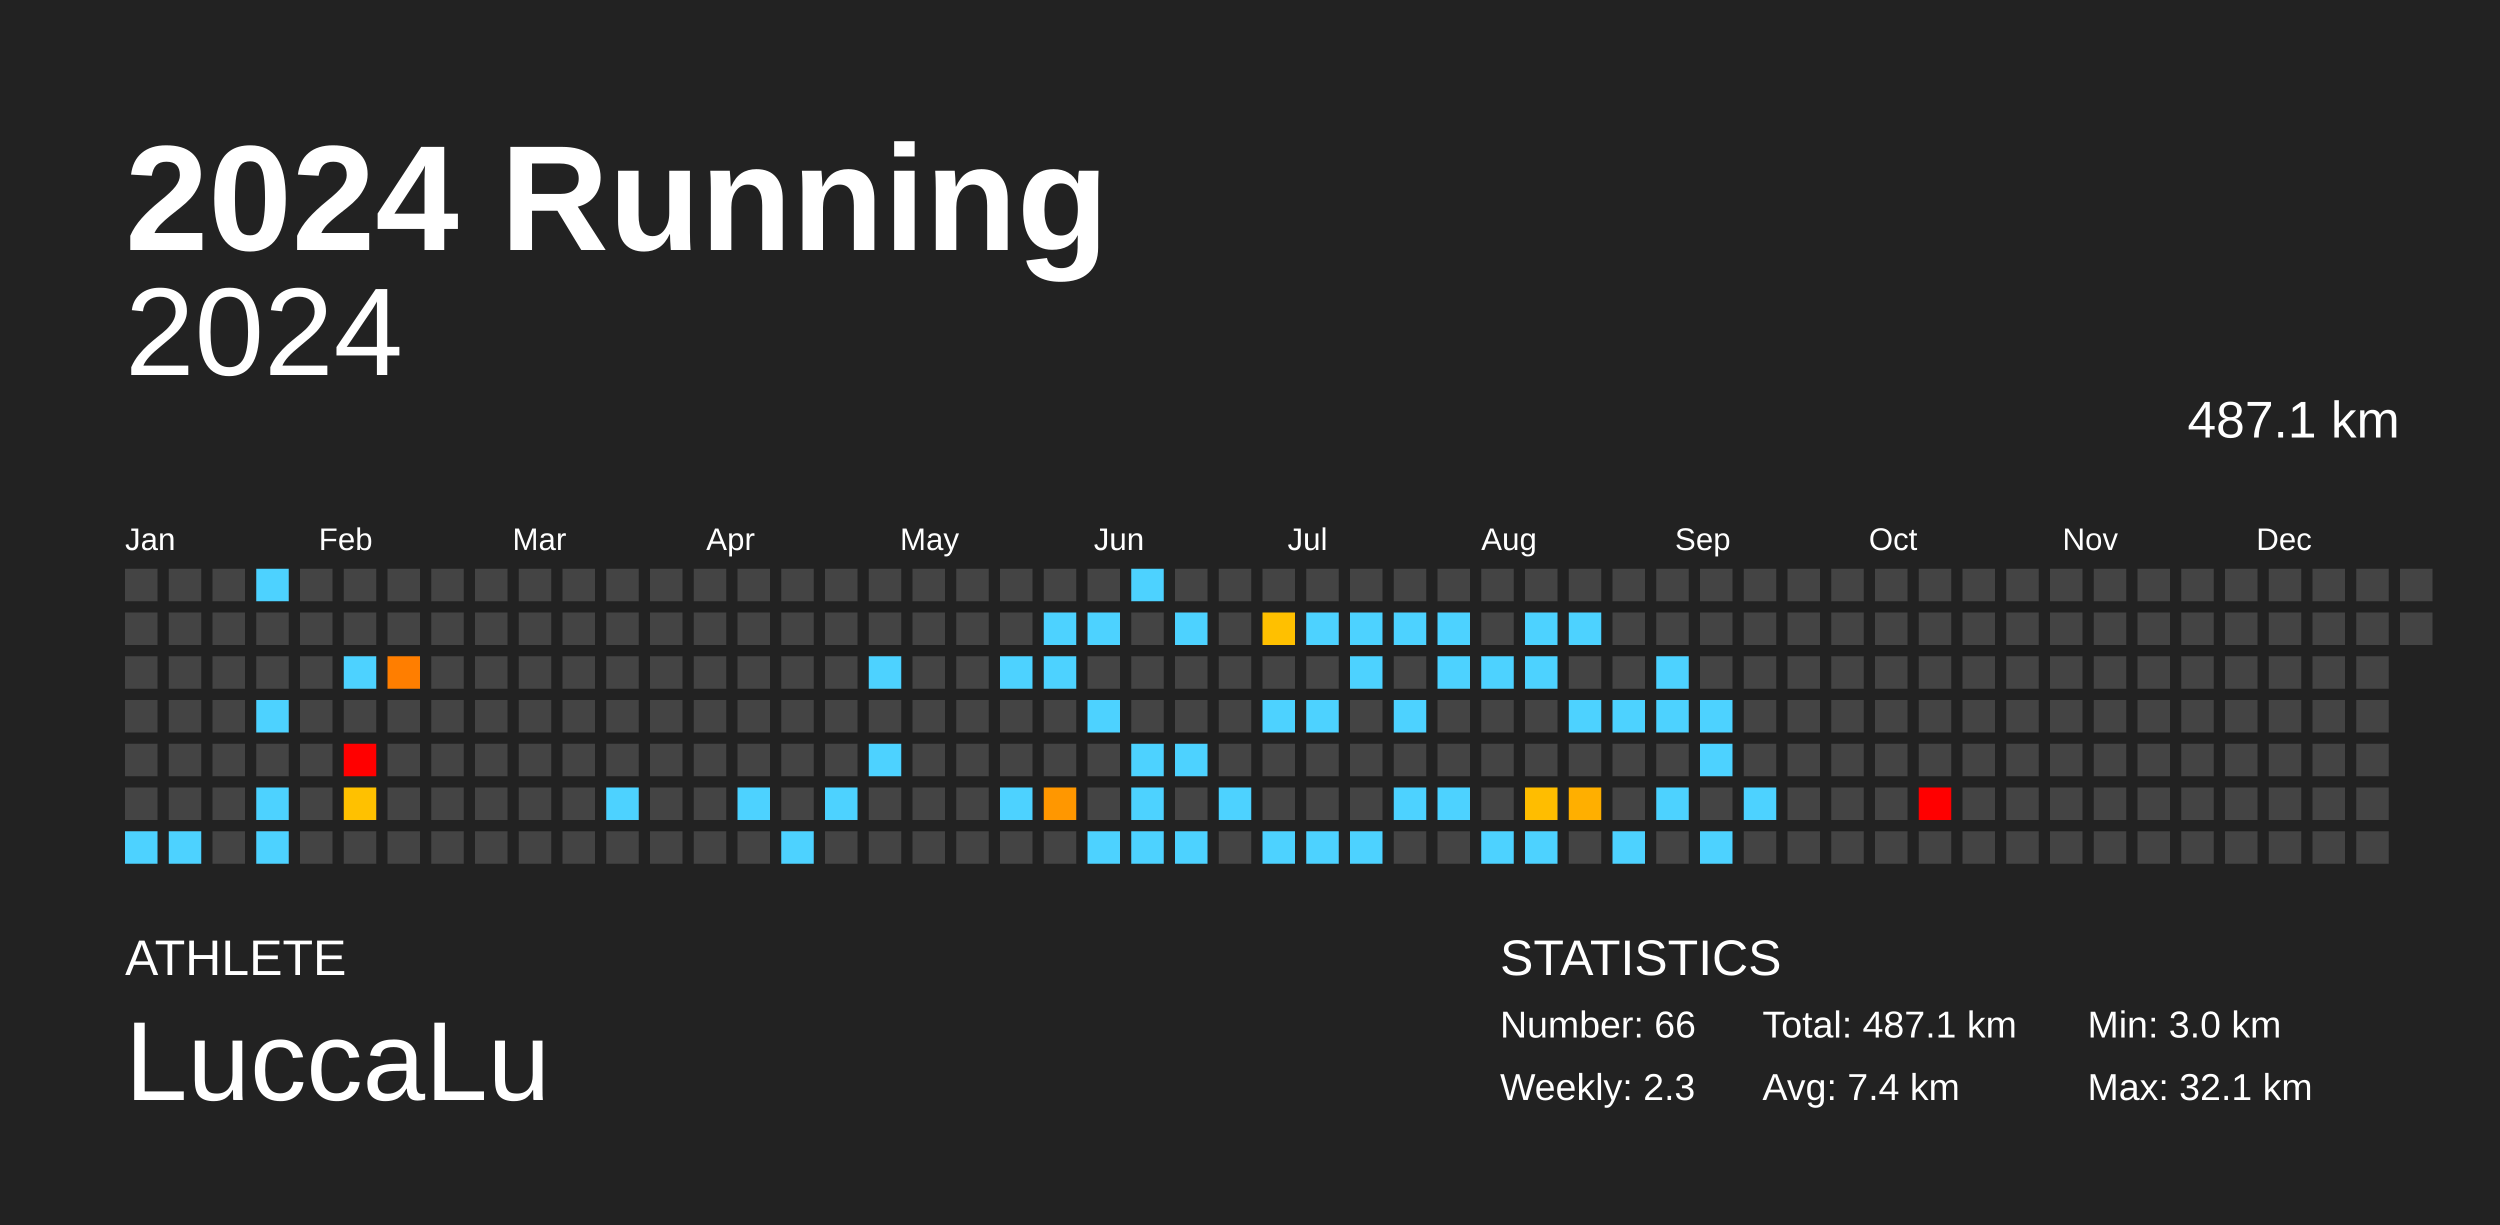
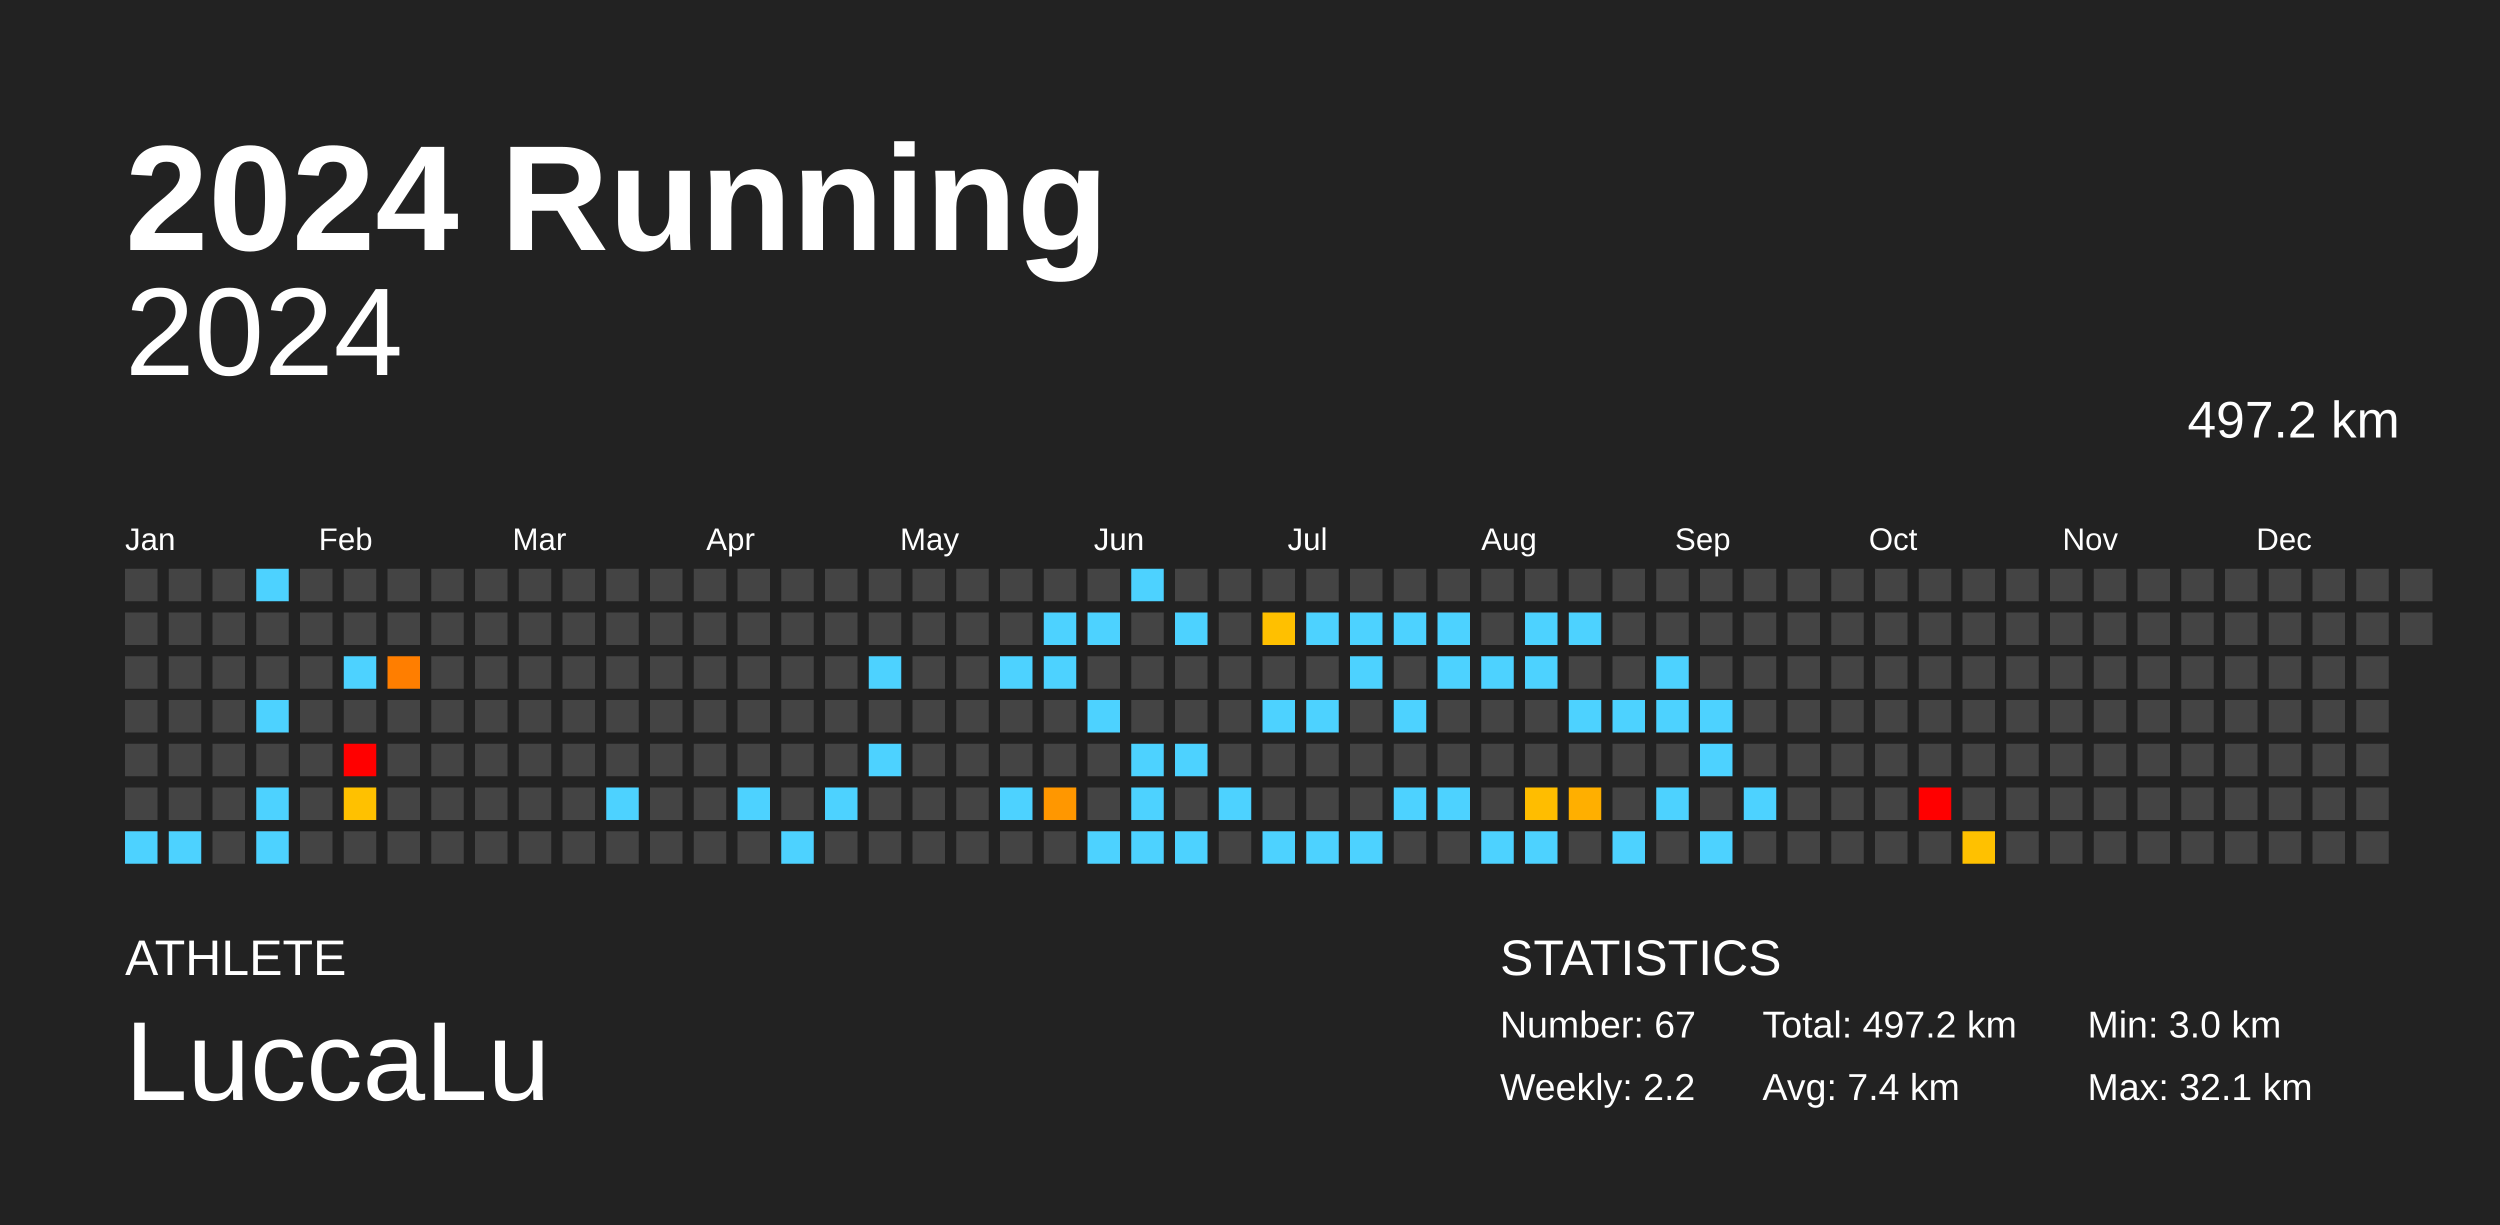
<svg xmlns="http://www.w3.org/2000/svg" baseProfile="full" height="98mm" version="1.1" viewBox="0,0,200,98" width="200mm">
  <defs />
  <rect fill="#222222" height="98" width="200" x="0" y="0" />
  <text fill="#FFFFFF" style="font-size:12px; font-family:Arial; font-weight:bold;" x="10" y="20">2024 Running</text>
  <text fill="#FFFFFF" style="font-size:4px; font-family:Arial" x="10" y="78">ATHLETE</text>
  <text fill="#FFFFFF" style="font-size:9px; font-family:Arial" x="10" y="88">LuccaLu</text>
  <text fill="#FFFFFF" style="font-size:4px; font-family:Arial" x="120" y="78">STATISTICS</text>
-   <text fill="#FFFFFF" style="font-size:3px; font-family:Arial" x="120" y="83">Number: 66</text>
-   <text fill="#FFFFFF" style="font-size:3px; font-family:Arial" x="120" y="88">Weekly: 2.3</text>
-   <text fill="#FFFFFF" style="font-size:3px; font-family:Arial" x="141" y="83">Total: 487.1 km</text>
+   <text fill="#FFFFFF" style="font-size:3px; font-family:Arial" x="120" y="83">Number: 67</text>
+   <text fill="#FFFFFF" style="font-size:3px; font-family:Arial" x="120" y="88">Weekly: 2.2</text>
+   <text fill="#FFFFFF" style="font-size:3px; font-family:Arial" x="141" y="83">Total: 497.2 km</text>
  <text fill="#FFFFFF" style="font-size:3px; font-family:Arial" x="141" y="88">Avg: 7.4 km</text>
  <text fill="#FFFFFF" style="font-size:3px; font-family:Arial" x="167" y="83">Min: 3.0 km</text>
  <text fill="#FFFFFF" style="font-size:3px; font-family:Arial" x="167" y="88">Max: 32.1 km</text>
  <text alignment-baseline="hanging" fill="#FFFFFF" style="font-size:10.0px; font-family:Arial;" x="10" y="30">2024</text>
-   <text alignment-baseline="hanging" fill="#FFFFFF" style="font-size:4.125px; font-family:Arial;" x="175" y="35">487.1 km</text>
+   <text alignment-baseline="hanging" fill="#FFFFFF" style="font-size:4.125px; font-family:Arial;" x="175" y="35">497.2 km</text>
  <text fill="#FFFFFF" style="font-size:2.5px; font-family:Arial" x="10.0" y="44">Jan</text>
  <text fill="#FFFFFF" style="font-size:2.5px; font-family:Arial" x="25.5" y="44">Feb</text>
  <text fill="#FFFFFF" style="font-size:2.5px; font-family:Arial" x="41.0" y="44">Mar</text>
  <text fill="#FFFFFF" style="font-size:2.5px; font-family:Arial" x="56.5" y="44">Apr</text>
  <text fill="#FFFFFF" style="font-size:2.5px; font-family:Arial" x="72.0" y="44">May</text>
  <text fill="#FFFFFF" style="font-size:2.5px; font-family:Arial" x="87.5" y="44">Jun</text>
  <text fill="#FFFFFF" style="font-size:2.5px; font-family:Arial" x="103.0" y="44">Jul</text>
  <text fill="#FFFFFF" style="font-size:2.5px; font-family:Arial" x="118.5" y="44">Aug</text>
  <text fill="#FFFFFF" style="font-size:2.5px; font-family:Arial" x="134.0" y="44">Sep</text>
  <text fill="#FFFFFF" style="font-size:2.5px; font-family:Arial" x="149.5" y="44">Oct</text>
  <text fill="#FFFFFF" style="font-size:2.5px; font-family:Arial" x="165.0" y="44">Nov</text>
  <text fill="#FFFFFF" style="font-size:2.5px; font-family:Arial" x="180.5" y="44">Dec</text>
  <rect fill="#444444" height="2.6" width="2.6" x="10.0" y="45.5" />
  <rect fill="#444444" height="2.6" width="2.6" x="10.0" y="49.0" />
  <rect fill="#444444" height="2.6" width="2.6" x="10.0" y="52.5" />
  <rect fill="#444444" height="2.6" width="2.6" x="10.0" y="56.0" />
  <rect fill="#444444" height="2.6" width="2.6" x="10.0" y="59.5" />
  <rect fill="#444444" height="2.6" width="2.6" x="10.0" y="63.0" />
  <rect fill="#4dd2ff" height="2.6" width="2.6" x="10.0" y="66.5" />
  <rect fill="#444444" height="2.6" width="2.6" x="13.5" y="45.5" />
  <rect fill="#444444" height="2.6" width="2.6" x="13.5" y="49.0" />
  <rect fill="#444444" height="2.6" width="2.6" x="13.5" y="52.5" />
  <rect fill="#444444" height="2.6" width="2.6" x="13.5" y="56.0" />
  <rect fill="#444444" height="2.6" width="2.6" x="13.5" y="59.5" />
  <rect fill="#444444" height="2.6" width="2.6" x="13.5" y="63.0" />
  <rect fill="#4dd2ff" height="2.6" width="2.6" x="13.5" y="66.5" />
  <rect fill="#444444" height="2.6" width="2.6" x="17.0" y="45.5" />
  <rect fill="#444444" height="2.6" width="2.6" x="17.0" y="49.0" />
  <rect fill="#444444" height="2.6" width="2.6" x="17.0" y="52.5" />
  <rect fill="#444444" height="2.6" width="2.6" x="17.0" y="56.0" />
  <rect fill="#444444" height="2.6" width="2.6" x="17.0" y="59.5" />
  <rect fill="#444444" height="2.6" width="2.6" x="17.0" y="63.0" />
  <rect fill="#444444" height="2.6" width="2.6" x="17.0" y="66.5" />
  <rect fill="#4dd2ff" height="2.6" width="2.6" x="20.5" y="45.5" />
  <rect fill="#444444" height="2.6" width="2.6" x="20.5" y="49.0" />
  <rect fill="#444444" height="2.6" width="2.6" x="20.5" y="52.5" />
  <rect fill="#4dd2ff" height="2.6" width="2.6" x="20.5" y="56.0" />
  <rect fill="#444444" height="2.6" width="2.6" x="20.5" y="59.5" />
  <rect fill="#4dd2ff" height="2.6" width="2.6" x="20.5" y="63.0" />
  <rect fill="#4dd2ff" height="2.6" width="2.6" x="20.5" y="66.5" />
  <rect fill="#444444" height="2.6" width="2.6" x="24.0" y="45.5" />
  <rect fill="#444444" height="2.6" width="2.6" x="24.0" y="49.0" />
  <rect fill="#444444" height="2.6" width="2.6" x="24.0" y="52.5" />
  <rect fill="#444444" height="2.6" width="2.6" x="24.0" y="56.0" />
  <rect fill="#444444" height="2.6" width="2.6" x="24.0" y="59.5" />
  <rect fill="#444444" height="2.6" width="2.6" x="24.0" y="63.0" />
  <rect fill="#444444" height="2.6" width="2.6" x="24.0" y="66.5" />
  <rect fill="#444444" height="2.6" width="2.6" x="27.5" y="45.5" />
  <rect fill="#444444" height="2.6" width="2.6" x="27.5" y="49.0" />
  <rect fill="#4dd2ff" height="2.6" width="2.6" x="27.5" y="52.5" />
  <rect fill="#444444" height="2.6" width="2.6" x="27.5" y="56.0" />
  <rect fill="red" height="2.6" width="2.6" x="27.5" y="59.5" />
  <rect fill="#ffc100" height="2.6" width="2.6" x="27.5" y="63.0" />
  <rect fill="#444444" height="2.6" width="2.6" x="27.5" y="66.5" />
  <rect fill="#444444" height="2.6" width="2.6" x="31.0" y="45.5" />
  <rect fill="#444444" height="2.6" width="2.6" x="31.0" y="49.0" />
  <rect fill="#ff7e00" height="2.6" width="2.6" x="31.0" y="52.5" />
  <rect fill="#444444" height="2.6" width="2.6" x="31.0" y="56.0" />
  <rect fill="#444444" height="2.6" width="2.6" x="31.0" y="59.5" />
  <rect fill="#444444" height="2.6" width="2.6" x="31.0" y="63.0" />
  <rect fill="#444444" height="2.6" width="2.6" x="31.0" y="66.5" />
  <rect fill="#444444" height="2.6" width="2.6" x="34.5" y="45.5" />
  <rect fill="#444444" height="2.6" width="2.6" x="34.5" y="49.0" />
  <rect fill="#444444" height="2.6" width="2.6" x="34.5" y="52.5" />
  <rect fill="#444444" height="2.6" width="2.6" x="34.5" y="56.0" />
  <rect fill="#444444" height="2.6" width="2.6" x="34.5" y="59.5" />
  <rect fill="#444444" height="2.6" width="2.6" x="34.5" y="63.0" />
  <rect fill="#444444" height="2.6" width="2.6" x="34.5" y="66.5" />
  <rect fill="#444444" height="2.6" width="2.6" x="38.0" y="45.5" />
  <rect fill="#444444" height="2.6" width="2.6" x="38.0" y="49.0" />
  <rect fill="#444444" height="2.6" width="2.6" x="38.0" y="52.5" />
  <rect fill="#444444" height="2.6" width="2.6" x="38.0" y="56.0" />
  <rect fill="#444444" height="2.6" width="2.6" x="38.0" y="59.5" />
  <rect fill="#444444" height="2.6" width="2.6" x="38.0" y="63.0" />
  <rect fill="#444444" height="2.6" width="2.6" x="38.0" y="66.5" />
  <rect fill="#444444" height="2.6" width="2.6" x="41.5" y="45.5" />
  <rect fill="#444444" height="2.6" width="2.6" x="41.5" y="49.0" />
  <rect fill="#444444" height="2.6" width="2.6" x="41.5" y="52.5" />
  <rect fill="#444444" height="2.6" width="2.6" x="41.5" y="56.0" />
  <rect fill="#444444" height="2.6" width="2.6" x="41.5" y="59.5" />
  <rect fill="#444444" height="2.6" width="2.6" x="41.5" y="63.0" />
  <rect fill="#444444" height="2.6" width="2.6" x="41.5" y="66.5" />
  <rect fill="#444444" height="2.6" width="2.6" x="45.0" y="45.5" />
  <rect fill="#444444" height="2.6" width="2.6" x="45.0" y="49.0" />
  <rect fill="#444444" height="2.6" width="2.6" x="45.0" y="52.5" />
  <rect fill="#444444" height="2.6" width="2.6" x="45.0" y="56.0" />
  <rect fill="#444444" height="2.6" width="2.6" x="45.0" y="59.5" />
  <rect fill="#444444" height="2.6" width="2.6" x="45.0" y="63.0" />
  <rect fill="#444444" height="2.6" width="2.6" x="45.0" y="66.5" />
  <rect fill="#444444" height="2.6" width="2.6" x="48.5" y="45.5" />
  <rect fill="#444444" height="2.6" width="2.6" x="48.5" y="49.0" />
  <rect fill="#444444" height="2.6" width="2.6" x="48.5" y="52.5" />
  <rect fill="#444444" height="2.6" width="2.6" x="48.5" y="56.0" />
  <rect fill="#444444" height="2.6" width="2.6" x="48.5" y="59.5" />
  <rect fill="#4dd2ff" height="2.6" width="2.6" x="48.5" y="63.0" />
  <rect fill="#444444" height="2.6" width="2.6" x="48.5" y="66.5" />
  <rect fill="#444444" height="2.6" width="2.6" x="52.0" y="45.5" />
  <rect fill="#444444" height="2.6" width="2.6" x="52.0" y="49.0" />
  <rect fill="#444444" height="2.6" width="2.6" x="52.0" y="52.5" />
  <rect fill="#444444" height="2.6" width="2.6" x="52.0" y="56.0" />
  <rect fill="#444444" height="2.6" width="2.6" x="52.0" y="59.5" />
  <rect fill="#444444" height="2.6" width="2.6" x="52.0" y="63.0" />
  <rect fill="#444444" height="2.6" width="2.6" x="52.0" y="66.5" />
  <rect fill="#444444" height="2.6" width="2.6" x="55.5" y="45.5" />
  <rect fill="#444444" height="2.6" width="2.6" x="55.5" y="49.0" />
  <rect fill="#444444" height="2.6" width="2.6" x="55.5" y="52.5" />
  <rect fill="#444444" height="2.6" width="2.6" x="55.5" y="56.0" />
  <rect fill="#444444" height="2.6" width="2.6" x="55.5" y="59.5" />
  <rect fill="#444444" height="2.6" width="2.6" x="55.5" y="63.0" />
  <rect fill="#444444" height="2.6" width="2.6" x="55.5" y="66.5" />
  <rect fill="#444444" height="2.6" width="2.6" x="59.0" y="45.5" />
  <rect fill="#444444" height="2.6" width="2.6" x="59.0" y="49.0" />
  <rect fill="#444444" height="2.6" width="2.6" x="59.0" y="52.5" />
  <rect fill="#444444" height="2.6" width="2.6" x="59.0" y="56.0" />
  <rect fill="#444444" height="2.6" width="2.6" x="59.0" y="59.5" />
  <rect fill="#4dd2ff" height="2.6" width="2.6" x="59.0" y="63.0" />
  <rect fill="#444444" height="2.6" width="2.6" x="59.0" y="66.5" />
  <rect fill="#444444" height="2.6" width="2.6" x="62.5" y="45.5" />
  <rect fill="#444444" height="2.6" width="2.6" x="62.5" y="49.0" />
  <rect fill="#444444" height="2.6" width="2.6" x="62.5" y="52.5" />
  <rect fill="#444444" height="2.6" width="2.6" x="62.5" y="56.0" />
  <rect fill="#444444" height="2.6" width="2.6" x="62.5" y="59.5" />
  <rect fill="#444444" height="2.6" width="2.6" x="62.5" y="63.0" />
  <rect fill="#4dd2ff" height="2.6" width="2.6" x="62.5" y="66.5" />
  <rect fill="#444444" height="2.6" width="2.6" x="66.0" y="45.5" />
  <rect fill="#444444" height="2.6" width="2.6" x="66.0" y="49.0" />
  <rect fill="#444444" height="2.6" width="2.6" x="66.0" y="52.5" />
  <rect fill="#444444" height="2.6" width="2.6" x="66.0" y="56.0" />
  <rect fill="#444444" height="2.6" width="2.6" x="66.0" y="59.5" />
  <rect fill="#4dd2ff" height="2.6" width="2.6" x="66.0" y="63.0" />
  <rect fill="#444444" height="2.6" width="2.6" x="66.0" y="66.5" />
  <rect fill="#444444" height="2.6" width="2.6" x="69.5" y="45.5" />
  <rect fill="#444444" height="2.6" width="2.6" x="69.5" y="49.0" />
  <rect fill="#4dd2ff" height="2.6" width="2.6" x="69.5" y="52.5" />
  <rect fill="#444444" height="2.6" width="2.6" x="69.5" y="56.0" />
  <rect fill="#4dd2ff" height="2.6" width="2.6" x="69.5" y="59.5" />
  <rect fill="#444444" height="2.6" width="2.6" x="69.5" y="63.0" />
  <rect fill="#444444" height="2.6" width="2.6" x="69.5" y="66.5" />
  <rect fill="#444444" height="2.6" width="2.6" x="73.0" y="45.5" />
  <rect fill="#444444" height="2.6" width="2.6" x="73.0" y="49.0" />
  <rect fill="#444444" height="2.6" width="2.6" x="73.0" y="52.5" />
  <rect fill="#444444" height="2.6" width="2.6" x="73.0" y="56.0" />
  <rect fill="#444444" height="2.6" width="2.6" x="73.0" y="59.5" />
  <rect fill="#444444" height="2.6" width="2.6" x="73.0" y="63.0" />
  <rect fill="#444444" height="2.6" width="2.6" x="73.0" y="66.5" />
  <rect fill="#444444" height="2.6" width="2.6" x="76.5" y="45.5" />
  <rect fill="#444444" height="2.6" width="2.6" x="76.5" y="49.0" />
  <rect fill="#444444" height="2.6" width="2.6" x="76.5" y="52.5" />
  <rect fill="#444444" height="2.6" width="2.6" x="76.5" y="56.0" />
  <rect fill="#444444" height="2.6" width="2.6" x="76.5" y="59.5" />
  <rect fill="#444444" height="2.6" width="2.6" x="76.5" y="63.0" />
  <rect fill="#444444" height="2.6" width="2.6" x="76.5" y="66.5" />
  <rect fill="#444444" height="2.6" width="2.6" x="80.0" y="45.5" />
  <rect fill="#444444" height="2.6" width="2.6" x="80.0" y="49.0" />
  <rect fill="#4dd2ff" height="2.6" width="2.6" x="80.0" y="52.5" />
  <rect fill="#444444" height="2.6" width="2.6" x="80.0" y="56.0" />
  <rect fill="#444444" height="2.6" width="2.6" x="80.0" y="59.5" />
  <rect fill="#4dd2ff" height="2.6" width="2.6" x="80.0" y="63.0" />
  <rect fill="#444444" height="2.6" width="2.6" x="80.0" y="66.5" />
  <rect fill="#444444" height="2.6" width="2.6" x="83.5" y="45.5" />
  <rect fill="#4dd2ff" height="2.6" width="2.6" x="83.5" y="49.0" />
  <rect fill="#4dd2ff" height="2.6" width="2.6" x="83.5" y="52.5" />
  <rect fill="#444444" height="2.6" width="2.6" x="83.5" y="56.0" />
  <rect fill="#444444" height="2.6" width="2.6" x="83.5" y="59.5" />
  <rect fill="#ff9700" height="2.6" width="2.6" x="83.5" y="63.0" />
  <rect fill="#444444" height="2.6" width="2.6" x="83.5" y="66.5" />
  <rect fill="#444444" height="2.6" width="2.6" x="87.0" y="45.5" />
  <rect fill="#4dd2ff" height="2.6" width="2.6" x="87.0" y="49.0" />
  <rect fill="#444444" height="2.6" width="2.6" x="87.0" y="52.5" />
  <rect fill="#4dd2ff" height="2.6" width="2.6" x="87.0" y="56.0" />
  <rect fill="#444444" height="2.6" width="2.6" x="87.0" y="59.5" />
  <rect fill="#444444" height="2.6" width="2.6" x="87.0" y="63.0" />
  <rect fill="#4dd2ff" height="2.6" width="2.6" x="87.0" y="66.5" />
  <rect fill="#4dd2ff" height="2.6" width="2.6" x="90.5" y="45.5" />
  <rect fill="#444444" height="2.6" width="2.6" x="90.5" y="49.0" />
  <rect fill="#444444" height="2.6" width="2.6" x="90.5" y="52.5" />
  <rect fill="#444444" height="2.6" width="2.6" x="90.5" y="56.0" />
  <rect fill="#4dd2ff" height="2.6" width="2.6" x="90.5" y="59.5" />
  <rect fill="#4dd2ff" height="2.6" width="2.6" x="90.5" y="63.0" />
  <rect fill="#4dd2ff" height="2.6" width="2.6" x="90.5" y="66.5" />
  <rect fill="#444444" height="2.6" width="2.6" x="94.0" y="45.5" />
  <rect fill="#4dd2ff" height="2.6" width="2.6" x="94.0" y="49.0" />
  <rect fill="#444444" height="2.6" width="2.6" x="94.0" y="52.5" />
  <rect fill="#444444" height="2.6" width="2.6" x="94.0" y="56.0" />
  <rect fill="#4dd2ff" height="2.6" width="2.6" x="94.0" y="59.5" />
  <rect fill="#444444" height="2.6" width="2.6" x="94.0" y="63.0" />
  <rect fill="#4dd2ff" height="2.6" width="2.6" x="94.0" y="66.5" />
  <rect fill="#444444" height="2.6" width="2.6" x="97.5" y="45.5" />
  <rect fill="#444444" height="2.6" width="2.6" x="97.5" y="49.0" />
  <rect fill="#444444" height="2.6" width="2.6" x="97.5" y="52.5" />
  <rect fill="#444444" height="2.6" width="2.6" x="97.5" y="56.0" />
  <rect fill="#444444" height="2.6" width="2.6" x="97.5" y="59.5" />
  <rect fill="#4dd2ff" height="2.6" width="2.6" x="97.5" y="63.0" />
  <rect fill="#444444" height="2.6" width="2.6" x="97.5" y="66.5" />
  <rect fill="#444444" height="2.6" width="2.6" x="101.0" y="45.5" />
  <rect fill="#ffc000" height="2.6" width="2.6" x="101.0" y="49.0" />
  <rect fill="#444444" height="2.6" width="2.6" x="101.0" y="52.5" />
  <rect fill="#4dd2ff" height="2.6" width="2.6" x="101.0" y="56.0" />
  <rect fill="#444444" height="2.6" width="2.6" x="101.0" y="59.5" />
  <rect fill="#444444" height="2.6" width="2.6" x="101.0" y="63.0" />
  <rect fill="#4dd2ff" height="2.6" width="2.6" x="101.0" y="66.5" />
  <rect fill="#444444" height="2.6" width="2.6" x="104.5" y="45.5" />
  <rect fill="#4dd2ff" height="2.6" width="2.6" x="104.5" y="49.0" />
  <rect fill="#444444" height="2.6" width="2.6" x="104.5" y="52.5" />
  <rect fill="#4dd2ff" height="2.6" width="2.6" x="104.5" y="56.0" />
  <rect fill="#444444" height="2.6" width="2.6" x="104.5" y="59.5" />
  <rect fill="#444444" height="2.6" width="2.6" x="104.5" y="63.0" />
  <rect fill="#4dd2ff" height="2.6" width="2.6" x="104.5" y="66.5" />
  <rect fill="#444444" height="2.6" width="2.6" x="108.0" y="45.5" />
  <rect fill="#4dd2ff" height="2.6" width="2.6" x="108.0" y="49.0" />
  <rect fill="#4dd2ff" height="2.6" width="2.6" x="108.0" y="52.5" />
  <rect fill="#444444" height="2.6" width="2.6" x="108.0" y="56.0" />
  <rect fill="#444444" height="2.6" width="2.6" x="108.0" y="59.5" />
  <rect fill="#444444" height="2.6" width="2.6" x="108.0" y="63.0" />
  <rect fill="#4dd2ff" height="2.6" width="2.6" x="108.0" y="66.5" />
  <rect fill="#444444" height="2.6" width="2.6" x="111.5" y="45.5" />
  <rect fill="#4dd2ff" height="2.6" width="2.6" x="111.5" y="49.0" />
  <rect fill="#444444" height="2.6" width="2.6" x="111.5" y="52.5" />
  <rect fill="#4dd2ff" height="2.6" width="2.6" x="111.5" y="56.0" />
  <rect fill="#444444" height="2.6" width="2.6" x="111.5" y="59.5" />
  <rect fill="#4dd2ff" height="2.6" width="2.6" x="111.5" y="63.0" />
  <rect fill="#444444" height="2.6" width="2.6" x="111.5" y="66.5" />
  <rect fill="#444444" height="2.6" width="2.6" x="115.0" y="45.5" />
  <rect fill="#4dd2ff" height="2.6" width="2.6" x="115.0" y="49.0" />
  <rect fill="#4dd2ff" height="2.6" width="2.6" x="115.0" y="52.5" />
  <rect fill="#444444" height="2.6" width="2.6" x="115.0" y="56.0" />
  <rect fill="#444444" height="2.6" width="2.6" x="115.0" y="59.5" />
  <rect fill="#4dd2ff" height="2.6" width="2.6" x="115.0" y="63.0" />
  <rect fill="#444444" height="2.6" width="2.6" x="115.0" y="66.5" />
  <rect fill="#444444" height="2.6" width="2.6" x="118.5" y="45.5" />
  <rect fill="#444444" height="2.6" width="2.6" x="118.5" y="49.0" />
  <rect fill="#4dd2ff" height="2.6" width="2.6" x="118.5" y="52.5" />
  <rect fill="#444444" height="2.6" width="2.6" x="118.5" y="56.0" />
  <rect fill="#444444" height="2.6" width="2.6" x="118.5" y="59.5" />
  <rect fill="#444444" height="2.6" width="2.6" x="118.5" y="63.0" />
  <rect fill="#4dd2ff" height="2.6" width="2.6" x="118.5" y="66.5" />
  <rect fill="#444444" height="2.6" width="2.6" x="122.0" y="45.5" />
  <rect fill="#4dd2ff" height="2.6" width="2.6" x="122.0" y="49.0" />
  <rect fill="#4dd2ff" height="2.6" width="2.6" x="122.0" y="52.5" />
  <rect fill="#444444" height="2.6" width="2.6" x="122.0" y="56.0" />
  <rect fill="#444444" height="2.6" width="2.6" x="122.0" y="59.5" />
  <rect fill="#ffbd00" height="2.6" width="2.6" x="122.0" y="63.0" />
  <rect fill="#4dd2ff" height="2.6" width="2.6" x="122.0" y="66.5" />
  <rect fill="#444444" height="2.6" width="2.6" x="125.5" y="45.5" />
  <rect fill="#4dd2ff" height="2.6" width="2.6" x="125.5" y="49.0" />
  <rect fill="#444444" height="2.6" width="2.6" x="125.5" y="52.5" />
  <rect fill="#4dd2ff" height="2.6" width="2.6" x="125.5" y="56.0" />
  <rect fill="#444444" height="2.6" width="2.6" x="125.5" y="59.5" />
  <rect fill="#ffaf00" height="2.6" width="2.6" x="125.5" y="63.0" />
  <rect fill="#444444" height="2.6" width="2.6" x="125.5" y="66.5" />
  <rect fill="#444444" height="2.6" width="2.6" x="129.0" y="45.5" />
  <rect fill="#444444" height="2.6" width="2.6" x="129.0" y="49.0" />
  <rect fill="#444444" height="2.6" width="2.6" x="129.0" y="52.5" />
  <rect fill="#4dd2ff" height="2.6" width="2.6" x="129.0" y="56.0" />
  <rect fill="#444444" height="2.6" width="2.6" x="129.0" y="59.5" />
  <rect fill="#444444" height="2.6" width="2.6" x="129.0" y="63.0" />
  <rect fill="#4dd2ff" height="2.6" width="2.6" x="129.0" y="66.5" />
  <rect fill="#444444" height="2.6" width="2.6" x="132.5" y="45.5" />
  <rect fill="#444444" height="2.6" width="2.6" x="132.5" y="49.0" />
  <rect fill="#4dd2ff" height="2.6" width="2.6" x="132.5" y="52.5" />
  <rect fill="#4dd2ff" height="2.6" width="2.6" x="132.5" y="56.0" />
  <rect fill="#444444" height="2.6" width="2.6" x="132.5" y="59.5" />
  <rect fill="#4dd2ff" height="2.6" width="2.6" x="132.5" y="63.0" />
  <rect fill="#444444" height="2.6" width="2.6" x="132.5" y="66.5" />
  <rect fill="#444444" height="2.6" width="2.6" x="136.0" y="45.5" />
  <rect fill="#444444" height="2.6" width="2.6" x="136.0" y="49.0" />
  <rect fill="#444444" height="2.6" width="2.6" x="136.0" y="52.5" />
  <rect fill="#4dd2ff" height="2.6" width="2.6" x="136.0" y="56.0" />
  <rect fill="#4dd2ff" height="2.6" width="2.6" x="136.0" y="59.5" />
  <rect fill="#444444" height="2.6" width="2.6" x="136.0" y="63.0" />
  <rect fill="#4dd2ff" height="2.6" width="2.6" x="136.0" y="66.5" />
  <rect fill="#444444" height="2.6" width="2.6" x="139.5" y="45.5" />
  <rect fill="#444444" height="2.6" width="2.6" x="139.5" y="49.0" />
  <rect fill="#444444" height="2.6" width="2.6" x="139.5" y="52.5" />
  <rect fill="#444444" height="2.6" width="2.6" x="139.5" y="56.0" />
  <rect fill="#444444" height="2.6" width="2.6" x="139.5" y="59.5" />
  <rect fill="#4dd2ff" height="2.6" width="2.6" x="139.5" y="63.0" />
  <rect fill="#444444" height="2.6" width="2.6" x="139.5" y="66.5" />
  <rect fill="#444444" height="2.6" width="2.6" x="143.0" y="45.5" />
  <rect fill="#444444" height="2.6" width="2.6" x="143.0" y="49.0" />
  <rect fill="#444444" height="2.6" width="2.6" x="143.0" y="52.5" />
  <rect fill="#444444" height="2.6" width="2.6" x="143.0" y="56.0" />
  <rect fill="#444444" height="2.6" width="2.6" x="143.0" y="59.5" />
  <rect fill="#444444" height="2.6" width="2.6" x="143.0" y="63.0" />
  <rect fill="#444444" height="2.6" width="2.6" x="143.0" y="66.5" />
  <rect fill="#444444" height="2.6" width="2.6" x="146.5" y="45.5" />
  <rect fill="#444444" height="2.6" width="2.6" x="146.5" y="49.0" />
  <rect fill="#444444" height="2.6" width="2.6" x="146.5" y="52.5" />
  <rect fill="#444444" height="2.6" width="2.6" x="146.5" y="56.0" />
  <rect fill="#444444" height="2.6" width="2.6" x="146.5" y="59.5" />
  <rect fill="#444444" height="2.6" width="2.6" x="146.5" y="63.0" />
  <rect fill="#444444" height="2.6" width="2.6" x="146.5" y="66.5" />
  <rect fill="#444444" height="2.6" width="2.6" x="150.0" y="45.5" />
  <rect fill="#444444" height="2.6" width="2.6" x="150.0" y="49.0" />
  <rect fill="#444444" height="2.6" width="2.6" x="150.0" y="52.5" />
  <rect fill="#444444" height="2.6" width="2.6" x="150.0" y="56.0" />
  <rect fill="#444444" height="2.6" width="2.6" x="150.0" y="59.5" />
  <rect fill="#444444" height="2.6" width="2.6" x="150.0" y="63.0" />
  <rect fill="#444444" height="2.6" width="2.6" x="150.0" y="66.5" />
  <rect fill="#444444" height="2.6" width="2.6" x="153.5" y="45.5" />
  <rect fill="#444444" height="2.6" width="2.6" x="153.5" y="49.0" />
  <rect fill="#444444" height="2.6" width="2.6" x="153.5" y="52.5" />
  <rect fill="#444444" height="2.6" width="2.6" x="153.5" y="56.0" />
  <rect fill="#444444" height="2.6" width="2.6" x="153.5" y="59.5" />
  <rect fill="red" height="2.6" width="2.6" x="153.5" y="63.0" />
  <rect fill="#444444" height="2.6" width="2.6" x="153.5" y="66.5" />
  <rect fill="#444444" height="2.6" width="2.6" x="157.0" y="45.5" />
  <rect fill="#444444" height="2.6" width="2.6" x="157.0" y="49.0" />
  <rect fill="#444444" height="2.6" width="2.6" x="157.0" y="52.5" />
  <rect fill="#444444" height="2.6" width="2.6" x="157.0" y="56.0" />
  <rect fill="#444444" height="2.6" width="2.6" x="157.0" y="59.5" />
  <rect fill="#444444" height="2.6" width="2.6" x="157.0" y="63.0" />
-   <rect fill="#444444" height="2.6" width="2.6" x="157.0" y="66.5" />
+   <rect fill="#ffc100" height="2.6" width="2.6" x="157.0" y="66.5" />
  <rect fill="#444444" height="2.6" width="2.6" x="160.5" y="45.5" />
  <rect fill="#444444" height="2.6" width="2.6" x="160.5" y="49.0" />
  <rect fill="#444444" height="2.6" width="2.6" x="160.5" y="52.5" />
  <rect fill="#444444" height="2.6" width="2.6" x="160.5" y="56.0" />
  <rect fill="#444444" height="2.6" width="2.6" x="160.5" y="59.5" />
  <rect fill="#444444" height="2.6" width="2.6" x="160.5" y="63.0" />
  <rect fill="#444444" height="2.6" width="2.6" x="160.5" y="66.5" />
  <rect fill="#444444" height="2.6" width="2.6" x="164.0" y="45.5" />
  <rect fill="#444444" height="2.6" width="2.6" x="164.0" y="49.0" />
  <rect fill="#444444" height="2.6" width="2.6" x="164.0" y="52.5" />
  <rect fill="#444444" height="2.6" width="2.6" x="164.0" y="56.0" />
  <rect fill="#444444" height="2.6" width="2.6" x="164.0" y="59.5" />
  <rect fill="#444444" height="2.6" width="2.6" x="164.0" y="63.0" />
  <rect fill="#444444" height="2.6" width="2.6" x="164.0" y="66.5" />
  <rect fill="#444444" height="2.6" width="2.6" x="167.5" y="45.5" />
  <rect fill="#444444" height="2.6" width="2.6" x="167.5" y="49.0" />
  <rect fill="#444444" height="2.6" width="2.6" x="167.5" y="52.5" />
  <rect fill="#444444" height="2.6" width="2.6" x="167.5" y="56.0" />
  <rect fill="#444444" height="2.6" width="2.6" x="167.5" y="59.5" />
  <rect fill="#444444" height="2.6" width="2.6" x="167.5" y="63.0" />
  <rect fill="#444444" height="2.6" width="2.6" x="167.5" y="66.5" />
  <rect fill="#444444" height="2.6" width="2.6" x="171.0" y="45.5" />
  <rect fill="#444444" height="2.6" width="2.6" x="171.0" y="49.0" />
  <rect fill="#444444" height="2.6" width="2.6" x="171.0" y="52.5" />
  <rect fill="#444444" height="2.6" width="2.6" x="171.0" y="56.0" />
  <rect fill="#444444" height="2.6" width="2.6" x="171.0" y="59.5" />
  <rect fill="#444444" height="2.6" width="2.6" x="171.0" y="63.0" />
  <rect fill="#444444" height="2.6" width="2.6" x="171.0" y="66.5" />
  <rect fill="#444444" height="2.6" width="2.6" x="174.5" y="45.5" />
  <rect fill="#444444" height="2.6" width="2.6" x="174.5" y="49.0" />
  <rect fill="#444444" height="2.6" width="2.6" x="174.5" y="52.5" />
  <rect fill="#444444" height="2.6" width="2.6" x="174.5" y="56.0" />
  <rect fill="#444444" height="2.6" width="2.6" x="174.5" y="59.5" />
  <rect fill="#444444" height="2.6" width="2.6" x="174.5" y="63.0" />
  <rect fill="#444444" height="2.6" width="2.6" x="174.5" y="66.5" />
  <rect fill="#444444" height="2.6" width="2.6" x="178.0" y="45.5" />
  <rect fill="#444444" height="2.6" width="2.6" x="178.0" y="49.0" />
  <rect fill="#444444" height="2.6" width="2.6" x="178.0" y="52.5" />
  <rect fill="#444444" height="2.6" width="2.6" x="178.0" y="56.0" />
  <rect fill="#444444" height="2.6" width="2.6" x="178.0" y="59.5" />
  <rect fill="#444444" height="2.6" width="2.6" x="178.0" y="63.0" />
  <rect fill="#444444" height="2.6" width="2.6" x="178.0" y="66.5" />
  <rect fill="#444444" height="2.6" width="2.6" x="181.5" y="45.5" />
  <rect fill="#444444" height="2.6" width="2.6" x="181.5" y="49.0" />
  <rect fill="#444444" height="2.6" width="2.6" x="181.5" y="52.5" />
  <rect fill="#444444" height="2.6" width="2.6" x="181.5" y="56.0" />
  <rect fill="#444444" height="2.6" width="2.6" x="181.5" y="59.5" />
  <rect fill="#444444" height="2.6" width="2.6" x="181.5" y="63.0" />
  <rect fill="#444444" height="2.6" width="2.6" x="181.5" y="66.5" />
  <rect fill="#444444" height="2.6" width="2.6" x="185.0" y="45.5" />
  <rect fill="#444444" height="2.6" width="2.6" x="185.0" y="49.0" />
  <rect fill="#444444" height="2.6" width="2.6" x="185.0" y="52.5" />
  <rect fill="#444444" height="2.6" width="2.6" x="185.0" y="56.0" />
  <rect fill="#444444" height="2.6" width="2.6" x="185.0" y="59.5" />
  <rect fill="#444444" height="2.6" width="2.6" x="185.0" y="63.0" />
  <rect fill="#444444" height="2.6" width="2.6" x="185.0" y="66.5" />
  <rect fill="#444444" height="2.6" width="2.6" x="188.5" y="45.5" />
  <rect fill="#444444" height="2.6" width="2.6" x="188.5" y="49.0" />
  <rect fill="#444444" height="2.6" width="2.6" x="188.5" y="52.5" />
  <rect fill="#444444" height="2.6" width="2.6" x="188.5" y="56.0" />
  <rect fill="#444444" height="2.6" width="2.6" x="188.5" y="59.5" />
  <rect fill="#444444" height="2.6" width="2.6" x="188.5" y="63.0" />
  <rect fill="#444444" height="2.6" width="2.6" x="188.5" y="66.5" />
  <rect fill="#444444" height="2.6" width="2.6" x="192.0" y="45.5" />
  <rect fill="#444444" height="2.6" width="2.6" x="192.0" y="49.0" />
</svg>
